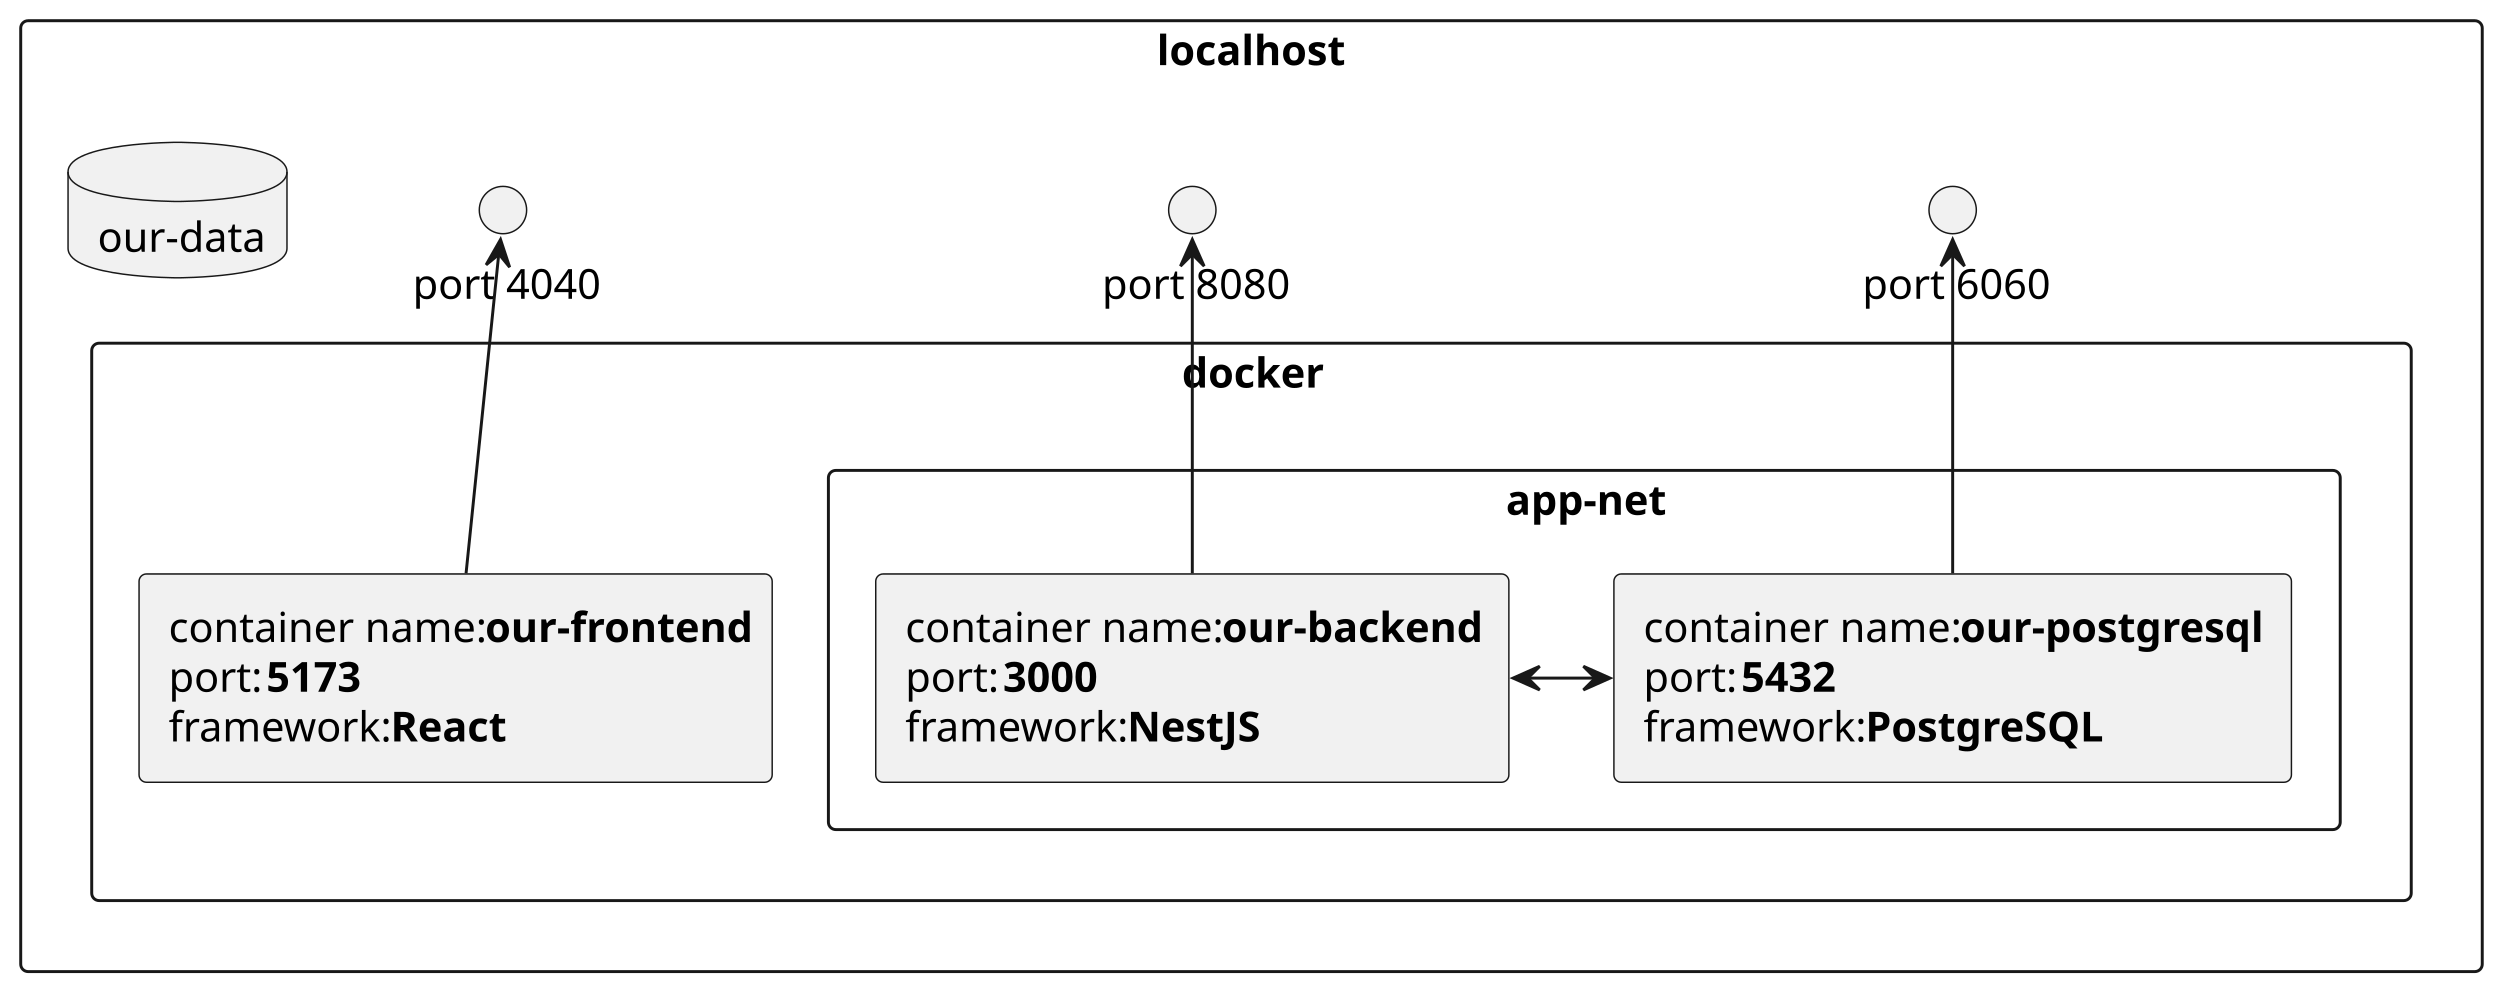
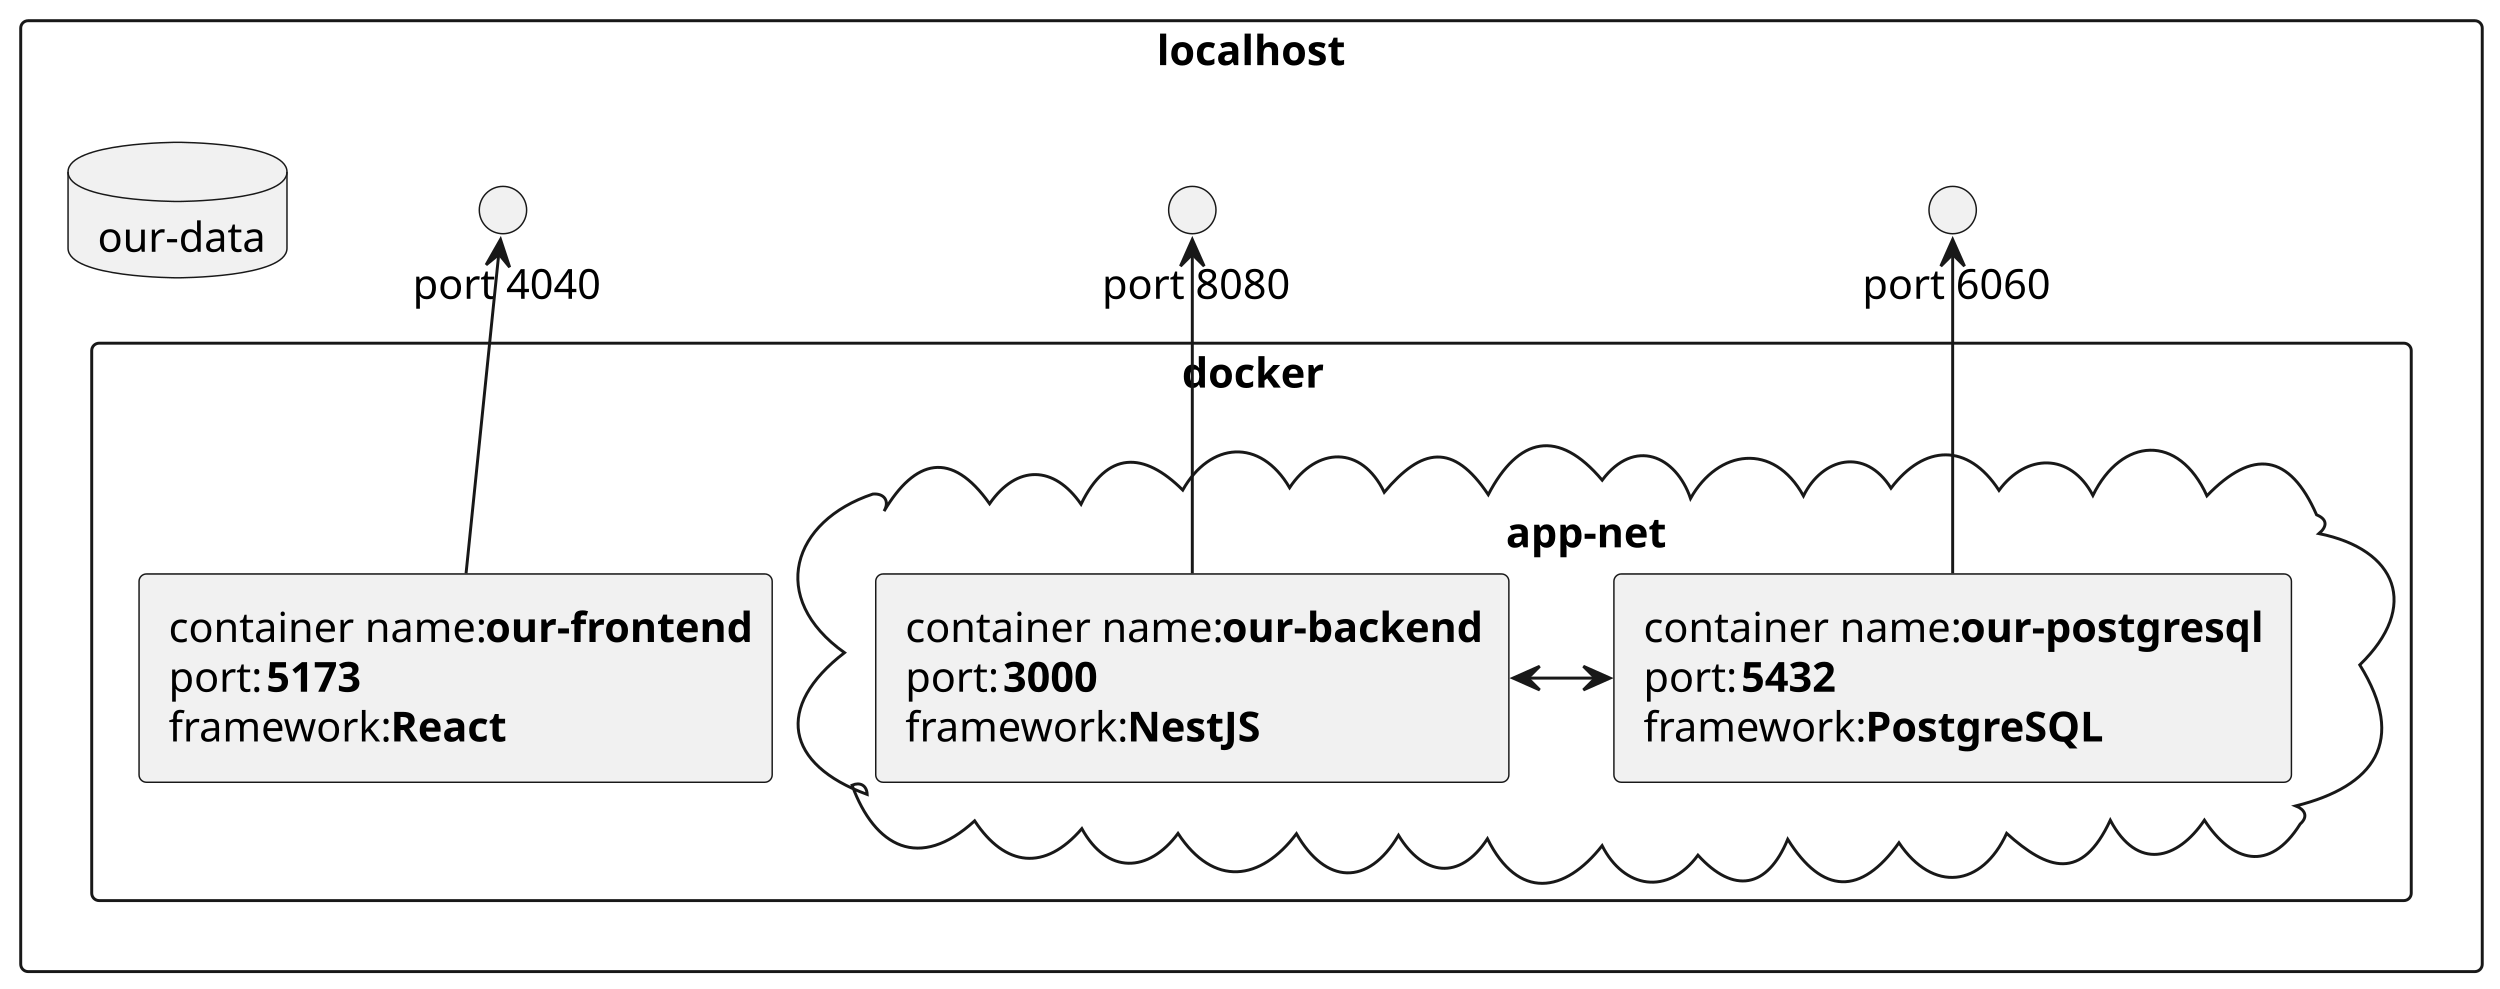
<svg xmlns="http://www.w3.org/2000/svg" contentStyleType="text/css" height="334px" preserveAspectRatio="none" style="width:845px;height:334px;background:#FFFFFF;" version="1.1" viewBox="0 0 845 334" width="845px" zoomAndPan="magnify">
  <defs />
  <g>
    <g id="cluster_localhost">
      <rect fill="none" height="321.4" rx="2.5" ry="2.5" style="stroke:#181818;stroke-width:1.0;" width="832" x="7" y="7" />
      <text fill="#000000" font-family="sans-serif" font-size="14" font-weight="bold" lengthAdjust="spacing" textLength="64" x="391" y="22.006">localhost</text>
    </g>
    <g id="cluster_docker">
      <rect fill="none" height="188.4" rx="2.5" ry="2.5" style="stroke:#181818;stroke-width:1.0;" width="784" x="31" y="116" />
      <text fill="#000000" font-family="sans-serif" font-size="14" font-weight="bold" lengthAdjust="spacing" textLength="47" x="399.5" y="131.006">docker</text>
    </g>
    <g id="cluster_app-net">
-       <rect fill="none" height="121.4" rx="2.5" ry="2.5" style="stroke:#181818;stroke-width:1.0;" width="511" x="280" y="159" />
-       <text fill="#000000" font-family="sans-serif" font-size="14" font-weight="bold" lengthAdjust="spacing" textLength="53" x="509" y="174.006">app-net</text>
+       <path d="M298.804,172.776 C309.255,155.231 321.5,151.935 334.48,170.262 C343.738,156.937 356.273,157.256 365.391,170.426 C374.208,152.261 386.595,152.533 399.766,165.64 C408.986,149.322 425.937,147.863 435.887,164.847 C445.045,151.041 460.148,150.367 467.875,166.383 C480.517,151.322 491.143,149.416 503.032,167.19 C513.203,147.713 526.65,144.628 541.539,162.3 C552.474,147.748 566.461,154.025 571.397,168.475 C580.716,151.872 599.462,149.27 609.569,167.614 C615.939,154.724 630.424,151.046 639.161,165.005 C650.35,150.211 665.104,149.517 675.66,165.749 C684.769,153.312 699.733,152.869 707.399,167.444 C717.127,147.682 736.364,146.439 745.941,167.587 C761.387,151.554 773.92,153.248 783,174 C786.741,175.566 786.614,177.949 783.816,180.354 C810.128,185.661 818.096,204.883 797.605,224.732 C813.663,250.598 802.46,265.806 776,272.4 C778.961,273.587 780.354,275.937 777.458,278.519 C767.011,295.235 754.298,291.318 745.091,277.217 C735.975,290.697 722.418,294.475 713.284,277.236 C703.571,298.03 692.183,294.187 678.249,281.675 C669.863,299.9 653.322,301.915 641.849,284.861 C628.969,302.841 615.991,302.405 604.256,283.689 C597.375,300.27 586.078,302.395 573.91,289.051 C563.722,302.867 548.894,300.363 541.514,285.841 C528.832,301.961 513.2,304.447 502.756,283.501 C493.34,297.923 481.014,296.026 472.694,282.329 C462.346,299.783 448.019,298.903 438.201,281.8 C426.069,297.895 410.213,300.006 398.166,281.7 C388.146,295.165 374.24,295.643 365.663,280.084 C353.167,294.602 339.737,293.053 329.43,277.45 C310.729,294.522 295.645,286.341 288,265.4 C290.735,264.245 292.958,265.443 293.109,268.52 C265.482,258.445 261.657,238.918 285.435,220.609 C259.344,202.051 267.793,176.049 295,167 C298.786,166.648 300.821,169.306 298.804,172.776 " fill="none" style="stroke:#181818;stroke-width:1.0;" />
+       <text fill="#000000" font-family="sans-serif" font-size="14" font-weight="bold" lengthAdjust="spacing" textLength="53" x="509" y="185.006">app-net</text>
    </g>
    <g id="elem_our_data">
      <path d="M23,58.1 C23,48.1 60,48.1 60,48.1 C60,48.1 97,48.1 97,58.1 L97,83.9 C97,93.9 60,93.9 60,93.9 C60,93.9 23,93.9 23,83.9 L23,58.1 " fill="#F1F1F1" style="stroke:#181818;stroke-width:0.5;" />
      <path d="M23,58.1 C23,68.1 60,68.1 60,68.1 C60,68.1 97,68.1 97,58.1 " fill="none" style="stroke:#181818;stroke-width:0.5;" />
      <text fill="#000000" font-family="sans-serif" font-size="14" lengthAdjust="spacing" textLength="54" x="33" y="85.106">our-data</text>
    </g>
    <g id="elem_portout_nest">
      <ellipse cx="403" cy="71" fill="#F1F1F1" rx="8" ry="8" style="stroke:#181818;stroke-width:0.5;" />
      <text fill="#000000" font-family="sans-serif" font-size="14" lengthAdjust="spacing" textLength="61" x="372.5" y="101.006">port 8080</text>
    </g>
    <g id="elem_portout_postgre">
      <ellipse cx="660" cy="71" fill="#F1F1F1" rx="8" ry="8" style="stroke:#181818;stroke-width:0.5;" />
      <text fill="#000000" font-family="sans-serif" font-size="14" lengthAdjust="spacing" textLength="61" x="629.5" y="101.006">port 6060</text>
    </g>
    <g id="elem_portout_react">
      <ellipse cx="170" cy="71" fill="#F1F1F1" rx="8" ry="8" style="stroke:#181818;stroke-width:0.5;" />
      <text fill="#000000" font-family="sans-serif" font-size="14" lengthAdjust="spacing" textLength="61" x="139.5" y="101.006">port 4040</text>
    </g>
    <g id="elem_React">
      <rect fill="#F1F1F1" height="70.4" rx="2.5" ry="2.5" style="stroke:#181818;stroke-width:0.5;" width="214" x="47" y="194" />
      <text fill="#000000" font-family="sans-serif" font-size="14" lengthAdjust="spacing" textLength="103" x="57" y="217.006">container name:</text>
      <text fill="#000000" font-family="sans-serif" font-size="14" font-weight="bold" lengthAdjust="spacing" textLength="87" x="164" y="217.006">our-frontend</text>
      <text fill="#000000" font-family="sans-serif" font-size="14" lengthAdjust="spacing" textLength="29" x="57" y="233.806">port:</text>
      <text fill="#000000" font-family="sans-serif" font-size="14" font-weight="bold" lengthAdjust="spacing" textLength="32" x="90" y="233.806">5173</text>
      <text fill="#000000" font-family="sans-serif" font-size="14" lengthAdjust="spacing" textLength="71" x="57" y="250.606">framework:</text>
      <text fill="#000000" font-family="sans-serif" font-size="14" font-weight="bold" lengthAdjust="spacing" textLength="39" x="132" y="250.606">React</text>
    </g>
    <g id="elem_NestJS">
      <rect fill="#F1F1F1" height="70.4" rx="2.5" ry="2.5" style="stroke:#181818;stroke-width:0.5;" width="214" x="296" y="194" />
      <text fill="#000000" font-family="sans-serif" font-size="14" lengthAdjust="spacing" textLength="103" x="306" y="217.006">container name:</text>
      <text fill="#000000" font-family="sans-serif" font-size="14" font-weight="bold" lengthAdjust="spacing" textLength="87" x="413" y="217.006">our-backend</text>
      <text fill="#000000" font-family="sans-serif" font-size="14" lengthAdjust="spacing" textLength="29" x="306" y="233.806">port:</text>
      <text fill="#000000" font-family="sans-serif" font-size="14" font-weight="bold" lengthAdjust="spacing" textLength="32" x="339" y="233.806">3000</text>
      <text fill="#000000" font-family="sans-serif" font-size="14" lengthAdjust="spacing" textLength="71" x="306" y="250.606">framework:</text>
      <text fill="#000000" font-family="sans-serif" font-size="14" font-weight="bold" lengthAdjust="spacing" textLength="48" x="381" y="250.606">NestJS</text>
    </g>
    <g id="elem_PostgreSQL">
      <rect fill="#F1F1F1" height="70.4" rx="2.5" ry="2.5" style="stroke:#181818;stroke-width:0.5;" width="229" x="545.5" y="194" />
      <text fill="#000000" font-family="sans-serif" font-size="14" lengthAdjust="spacing" textLength="103" x="555.5" y="217.006">container name:</text>
      <text fill="#000000" font-family="sans-serif" font-size="14" font-weight="bold" lengthAdjust="spacing" textLength="102" x="662.5" y="217.006">our-postgresql</text>
      <text fill="#000000" font-family="sans-serif" font-size="14" lengthAdjust="spacing" textLength="29" x="555.5" y="233.806">port:</text>
      <text fill="#000000" font-family="sans-serif" font-size="14" font-weight="bold" lengthAdjust="spacing" textLength="32" x="588.5" y="233.806">5432</text>
      <text fill="#000000" font-family="sans-serif" font-size="14" lengthAdjust="spacing" textLength="71" x="555.5" y="250.606">framework:</text>
      <text fill="#000000" font-family="sans-serif" font-size="14" font-weight="bold" lengthAdjust="spacing" textLength="82" x="630.5" y="250.606">PostgreSQL</text>
    </g>
    <g id="link_portout_nest_NestJS">
      <path d="M403,85.73 C403,109.69 403,159.84 403,193.77 " fill="none" id="portout_nest-backto-NestJS" style="stroke:#181818;stroke-width:1.0;" />
      <polygon fill="#181818" points="403,80.96,399,89.96,403,85.96,407,89.96,403,80.96" style="stroke:#181818;stroke-width:1.0;" />
    </g>
    <g id="link_portout_react_React">
      <path d="M168.59,85.73 C166.14,109.69 161,159.84 157.53,193.77 " fill="none" id="portout_react-backto-React" style="stroke:#181818;stroke-width:1.0;" />
      <polygon fill="#181818" points="169.18,80.96,164.302,89.516,168.681,85.935,172.262,90.314,169.18,80.96" style="stroke:#181818;stroke-width:1.0;" />
    </g>
    <g id="link_portout_postgre_PostgreSQL">
      <path d="M660,85.73 C660,109.69 660,159.84 660,193.77 " fill="none" id="portout_postgre-backto-PostgreSQL" style="stroke:#181818;stroke-width:1.0;" />
      <polygon fill="#181818" points="660,80.96,656,89.96,660,85.96,664,89.96,660,80.96" style="stroke:#181818;stroke-width:1.0;" />
    </g>
    <g id="link_PostgreSQL_NestJS">
      <path d="M539.34,229.2 C531.69,229.2 524.04,229.2 516.39,229.2 " fill="none" id="PostgreSQL-NestJS" style="stroke:#181818;stroke-width:1.0;" />
      <polygon fill="#181818" points="544.18,229.2,535.18,225.2,539.18,229.2,535.18,233.2,544.18,229.2" style="stroke:#181818;stroke-width:1.0;" />
      <polygon fill="#181818" points="511.42,229.2,520.42,233.2,516.42,229.2,520.42,225.2,511.42,229.2" style="stroke:#181818;stroke-width:1.0;" />
    </g>
  </g>
</svg>
